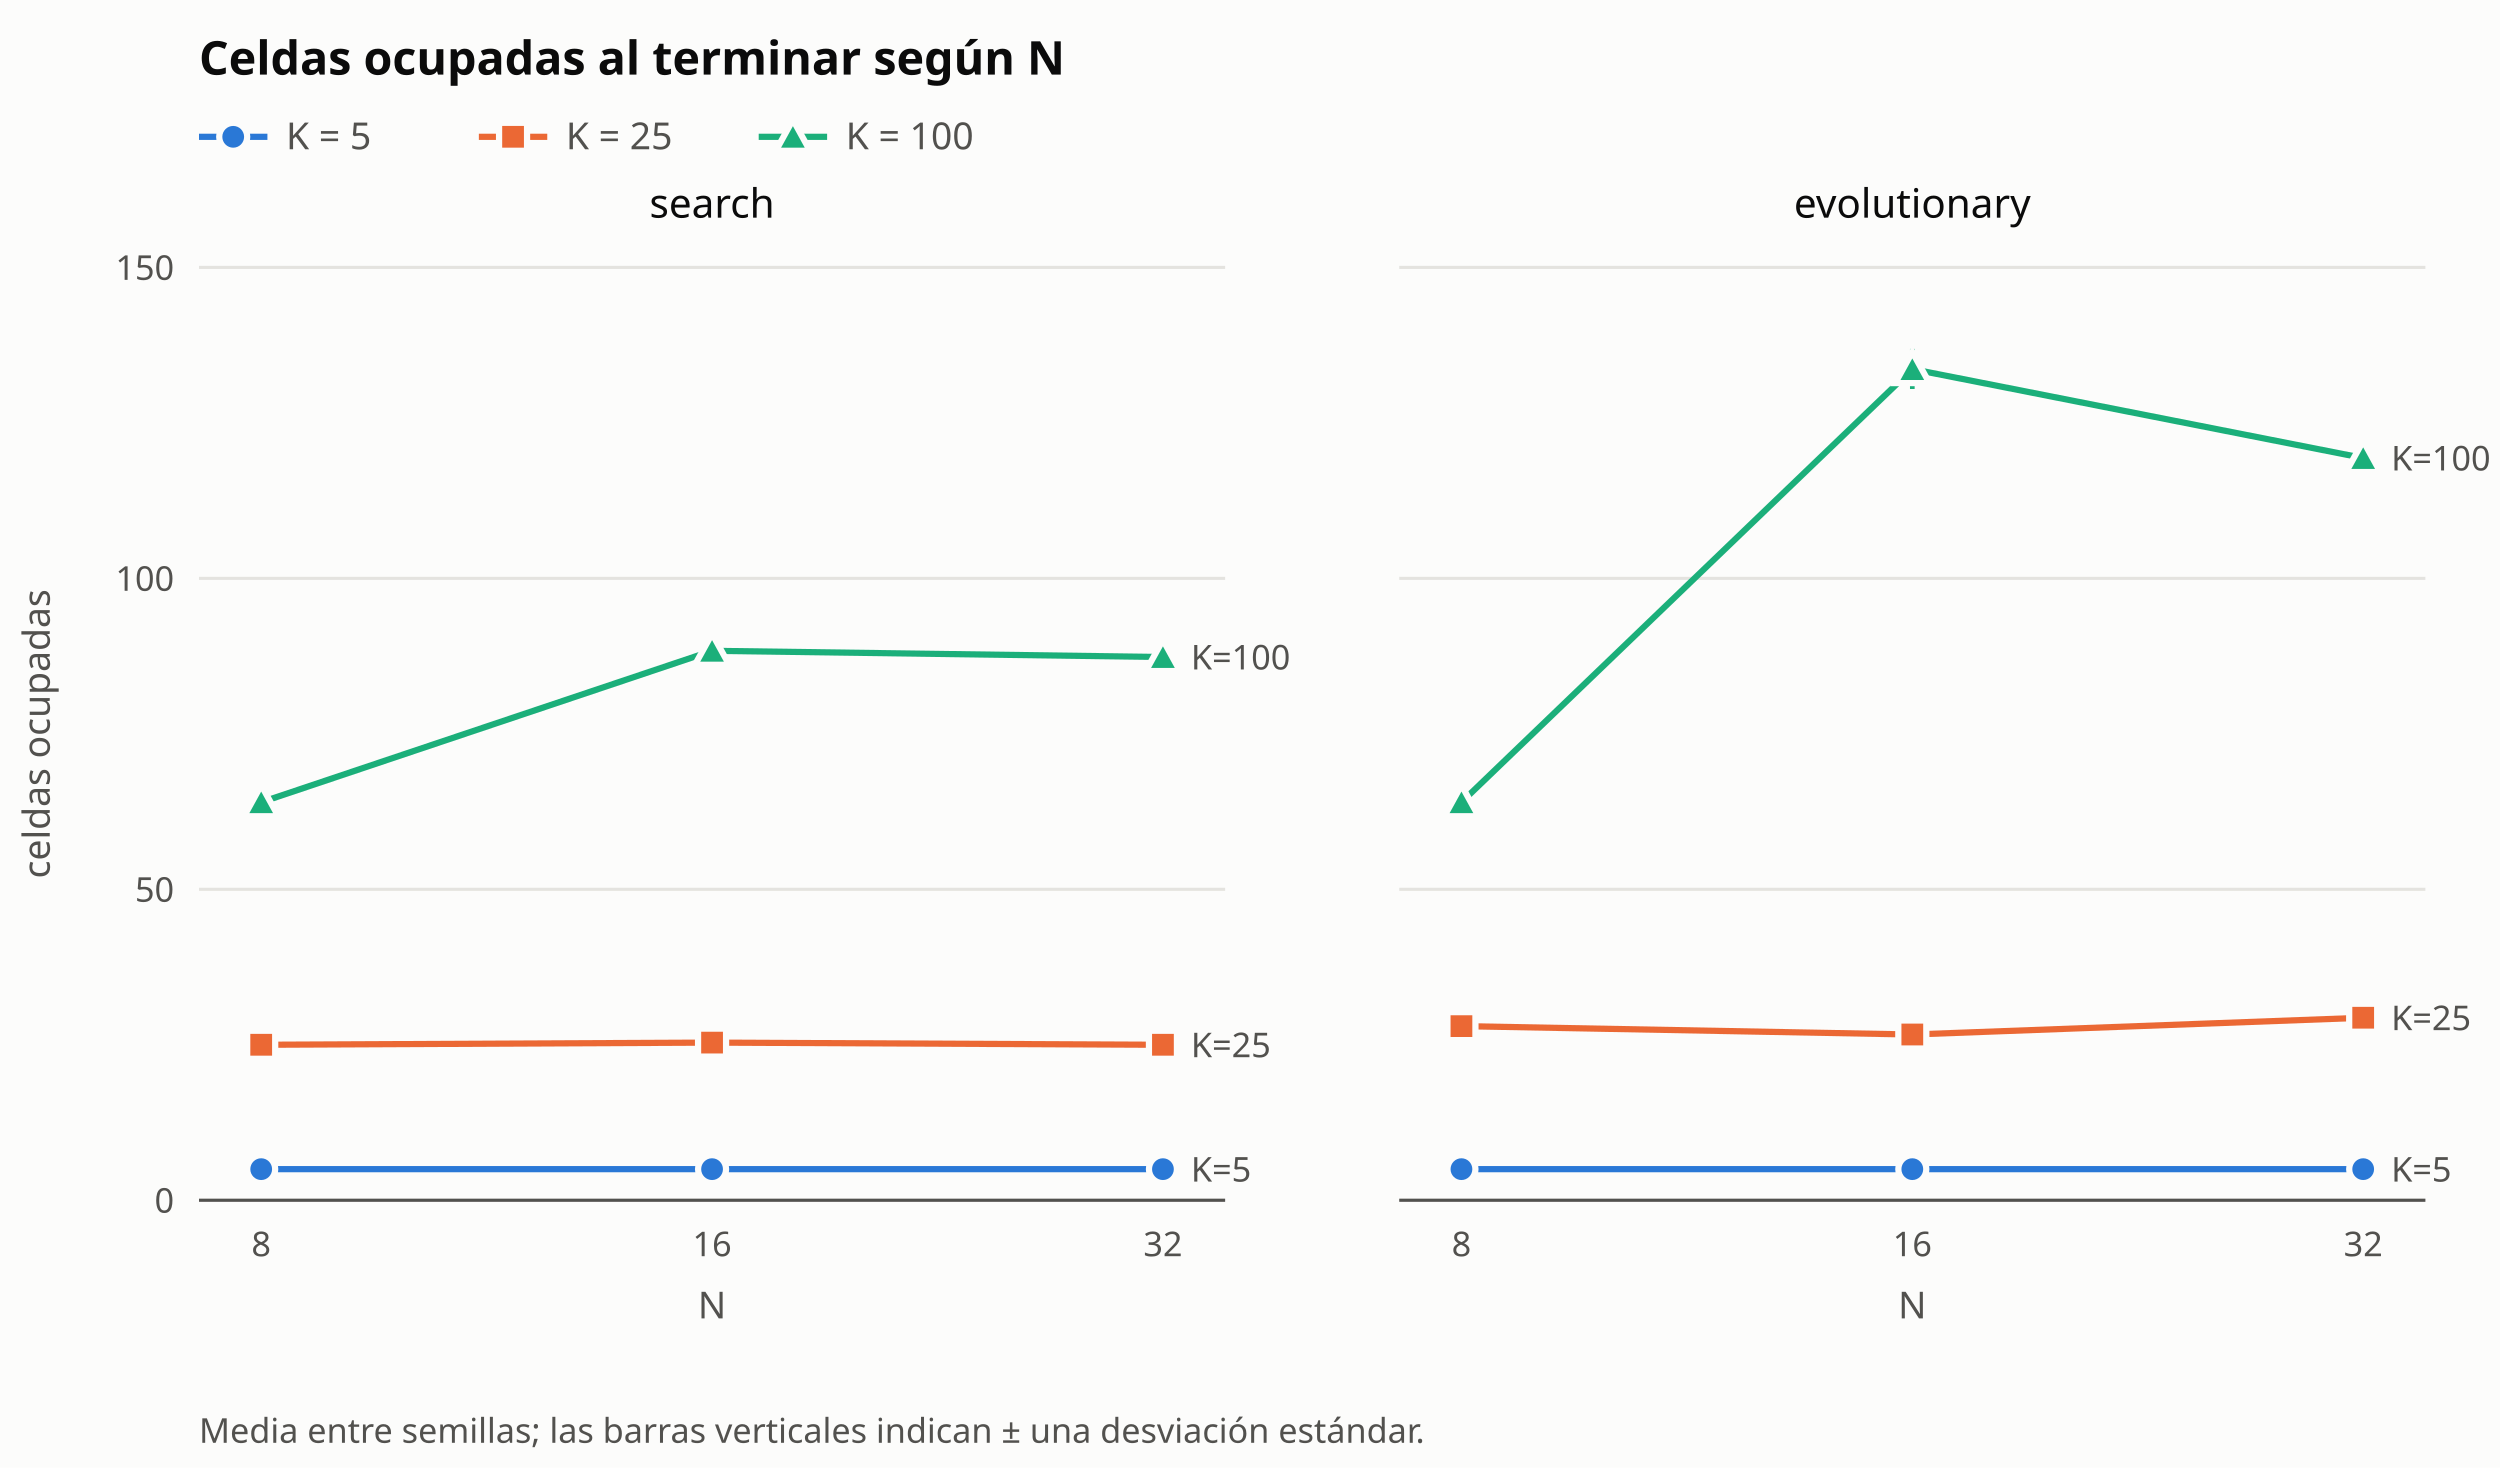
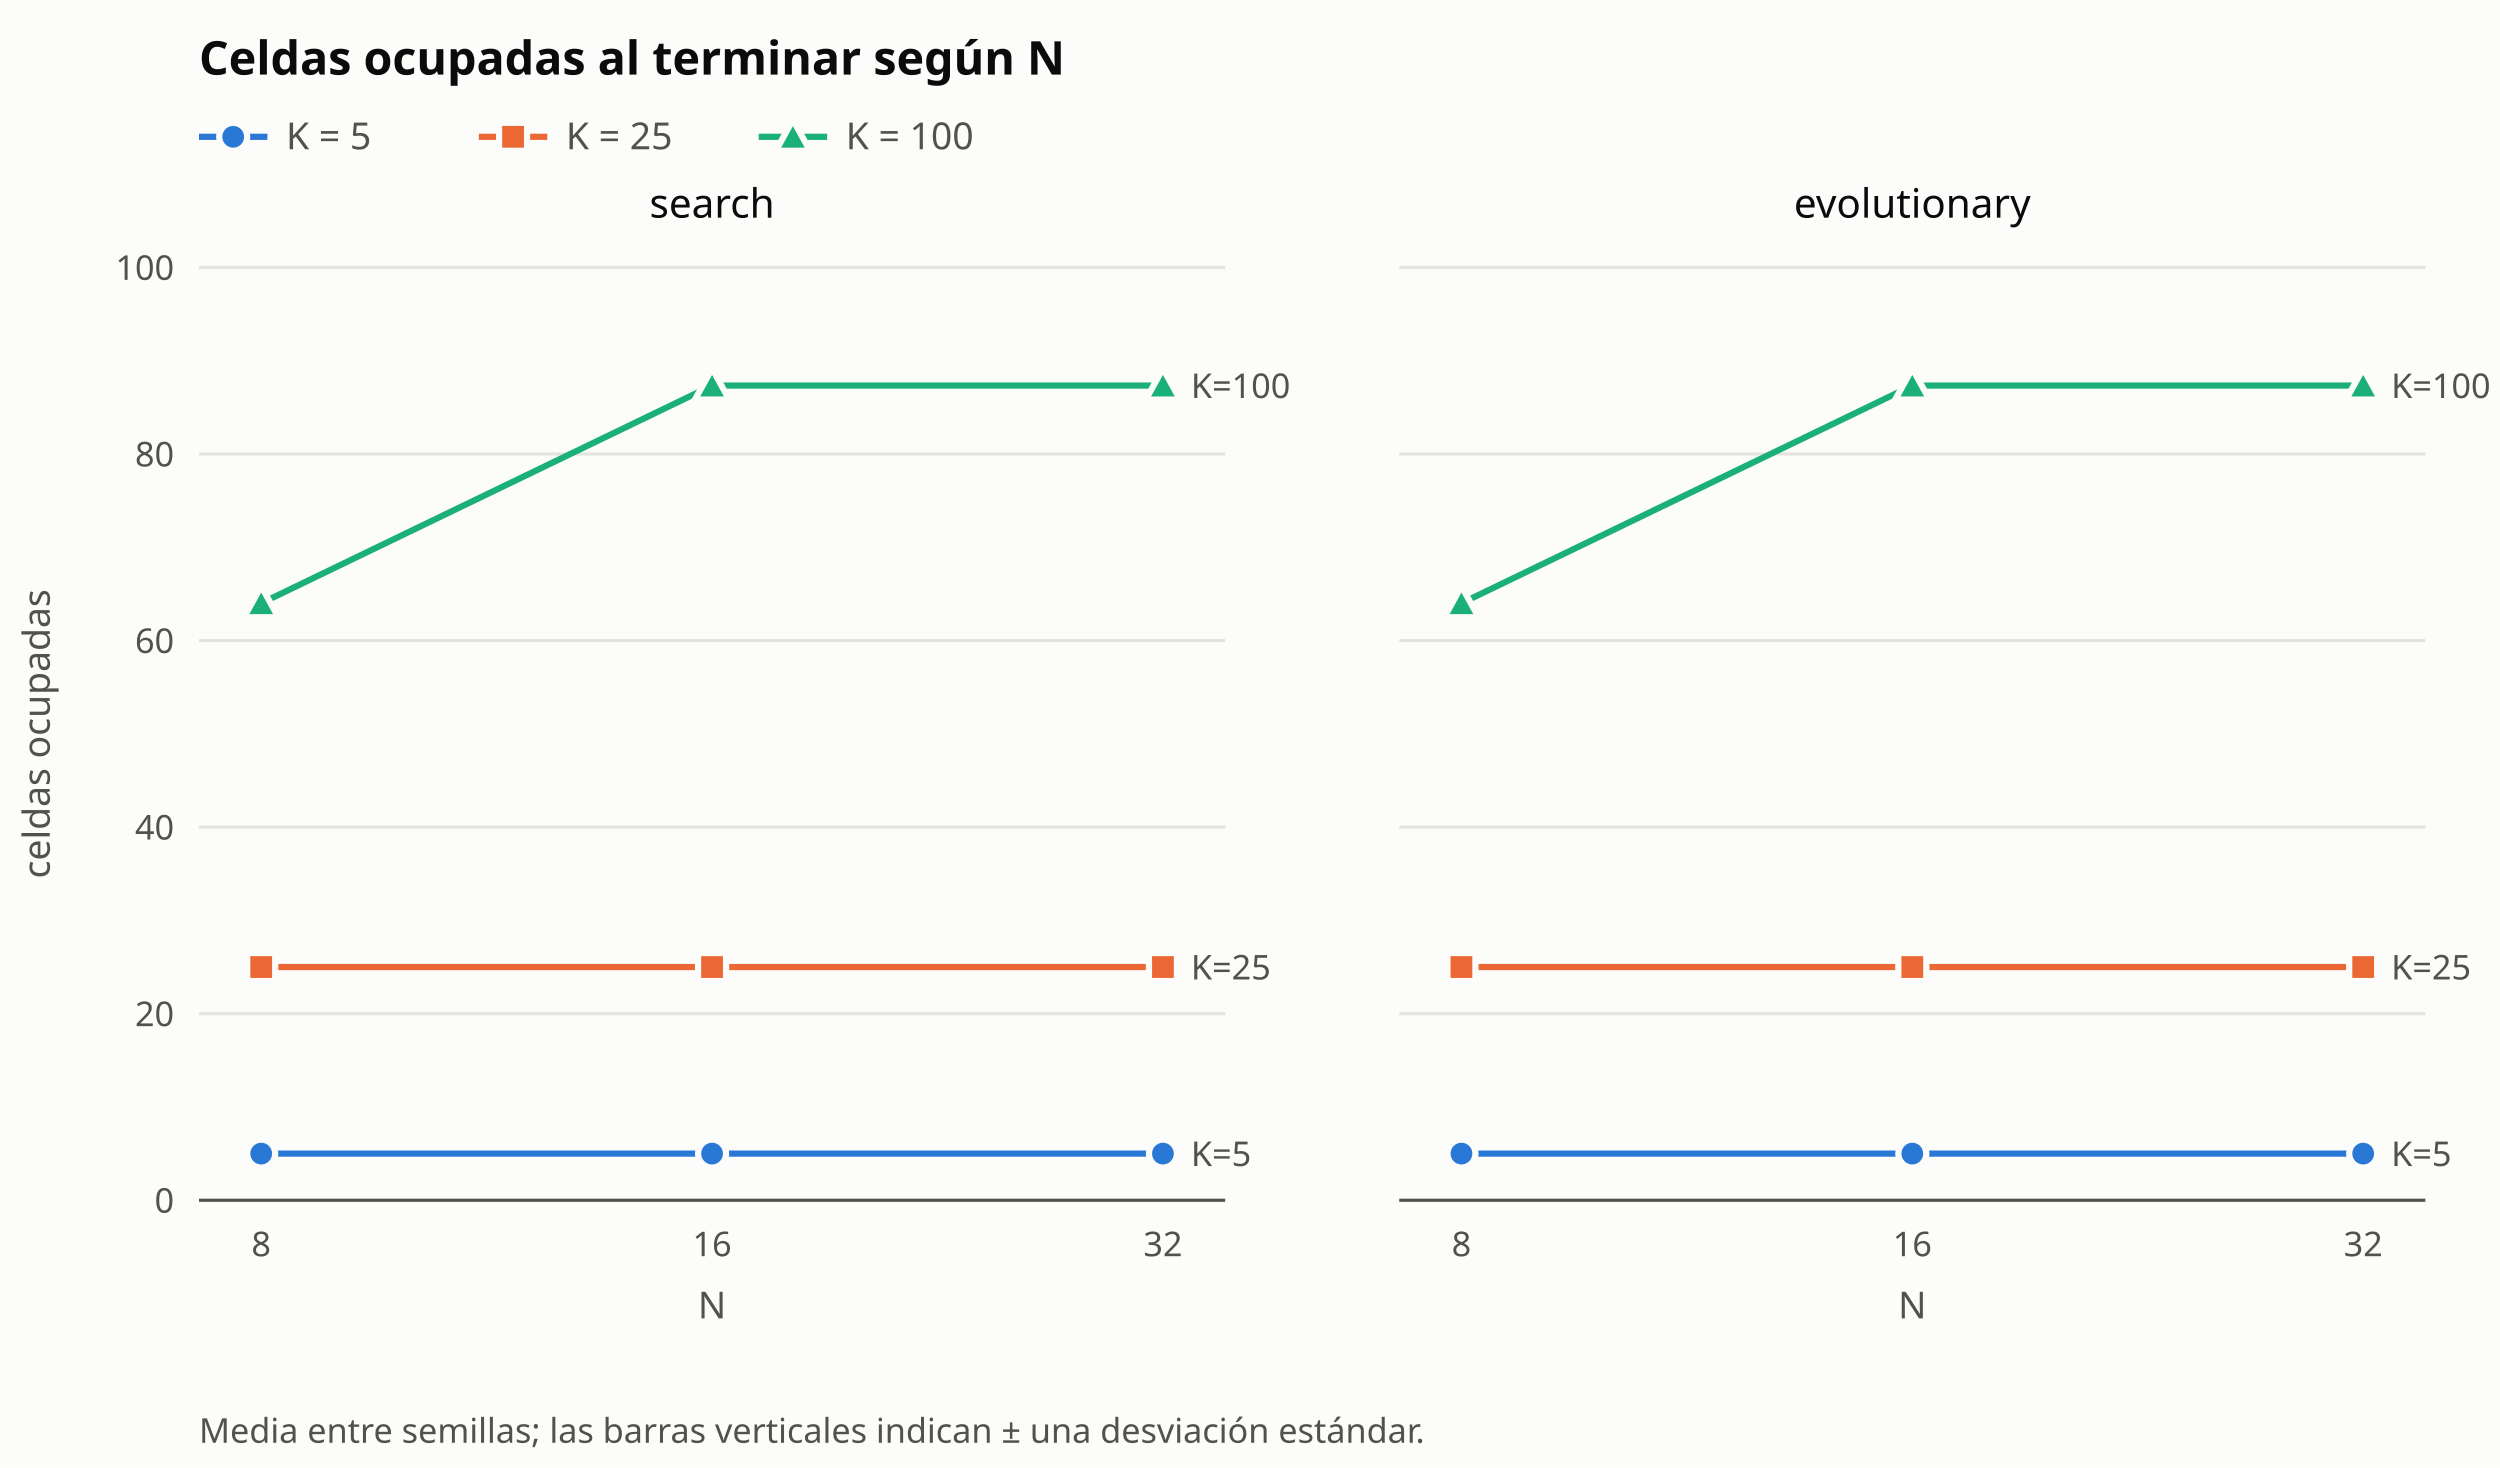
<svg xmlns="http://www.w3.org/2000/svg" width="804" height="472" viewBox="0 0 804 472" font-family="sans-serif" role="img" aria-label="Celdas ocupadas al terminar según N">
  <rect width="100%" height="100%" fill="#fcfcfb" />
  <text x="64" y="24" font-size="15" font-weight="600" fill="#0b0b0b">Celdas ocupadas al terminar según N</text>
  <line x1="64" y1="44" x2="86" y2="44" stroke="#2a78d6" stroke-width="2" />
  <circle cx="75.0" cy="44.0" r="4.5" fill="#2a78d6" stroke="#fcfcfb" stroke-width="2" />
  <text x="92" y="48" font-size="12" fill="#52514e">K = 5</text>
  <line x1="154" y1="44" x2="176" y2="44" stroke="#eb6834" stroke-width="2" />
  <rect x="160.5" y="39.5" width="9.0" height="9.0" rx="1" fill="#eb6834" stroke="#fcfcfb" stroke-width="2" />
  <text x="182" y="48" font-size="12" fill="#52514e">K = 25</text>
  <line x1="244" y1="44" x2="266" y2="44" stroke="#1baf7a" stroke-width="2" />
  <polygon points="255.0,38.5 260.5,48.5 249.5,48.5" fill="#1baf7a" stroke="#fcfcfb" stroke-width="2" />
  <text x="272" y="48" font-size="12" fill="#52514e">K = 100</text>
  <text x="229.0" y="70" font-size="13" text-anchor="middle" fill="#0b0b0b">search</text>
  <line x1="64" y1="386.0" x2="394" y2="386.0" stroke="#e4e3df" stroke-width="1" />
  <text x="56" y="390.0" font-size="11" text-anchor="end" fill="#52514e">0</text>
-   <line x1="64" y1="286.0" x2="394" y2="286.0" stroke="#e4e3df" stroke-width="1" />
-   <text x="56" y="290.0" font-size="11" text-anchor="end" fill="#52514e">50</text>
-   <line x1="64" y1="186.0" x2="394" y2="186.0" stroke="#e4e3df" stroke-width="1" />
-   <text x="56" y="190.0" font-size="11" text-anchor="end" fill="#52514e">100</text>
+   <line x1="64" y1="326.0" x2="394" y2="326.0" stroke="#e4e3df" stroke-width="1" />
+   <text x="56" y="330.0" font-size="11" text-anchor="end" fill="#52514e">20</text>
+   <line x1="64" y1="266.0" x2="394" y2="266.0" stroke="#e4e3df" stroke-width="1" />
+   <text x="56" y="270.0" font-size="11" text-anchor="end" fill="#52514e">40</text>
+   <line x1="64" y1="206.0" x2="394" y2="206.0" stroke="#e4e3df" stroke-width="1" />
+   <text x="56" y="210.0" font-size="11" text-anchor="end" fill="#52514e">60</text>
+   <line x1="64" y1="146.0" x2="394" y2="146.0" stroke="#e4e3df" stroke-width="1" />
+   <text x="56" y="150.0" font-size="11" text-anchor="end" fill="#52514e">80</text>
  <line x1="64" y1="86.0" x2="394" y2="86.0" stroke="#e4e3df" stroke-width="1" />
-   <text x="56" y="90.0" font-size="11" text-anchor="end" fill="#52514e">150</text>
+   <text x="56" y="90.0" font-size="11" text-anchor="end" fill="#52514e">100</text>
  <text x="84.0" y="404" font-size="11" text-anchor="middle" fill="#52514e">8</text>
  <text x="229.0" y="404" font-size="11" text-anchor="middle" fill="#52514e">16</text>
  <text x="374.0" y="404" font-size="11" text-anchor="middle" fill="#52514e">32</text>
  <text x="229.0" y="424" font-size="12" text-anchor="middle" fill="#52514e">N</text>
-   <polyline points="84.0,376.0 229.0,376.0 374.0,376.0" fill="none" stroke="#2a78d6" stroke-width="2" />
-   <circle cx="84.0" cy="376.0" r="4.5" fill="#2a78d6" stroke="#fcfcfb" stroke-width="2" />
-   <circle cx="229.0" cy="376.0" r="4.5" fill="#2a78d6" stroke="#fcfcfb" stroke-width="2" />
-   <circle cx="374.0" cy="376.0" r="4.5" fill="#2a78d6" stroke="#fcfcfb" stroke-width="2" />
-   <polyline points="84.0,336.0 229.0,335.3 374.0,336.0" fill="none" stroke="#eb6834" stroke-width="2" />
-   <rect x="79.5" y="331.5" width="9.0" height="9.0" rx="1" fill="#eb6834" stroke="#fcfcfb" stroke-width="2" />
-   <line x1="229.0" y1="334.2" x2="229.0" y2="336.5" stroke="#eb6834" stroke-width="1.5" />
-   <rect x="224.5" y="330.8" width="9.0" height="9.0" rx="1" fill="#eb6834" stroke="#fcfcfb" stroke-width="2" />
-   <rect x="369.5" y="331.5" width="9.0" height="9.0" rx="1" fill="#eb6834" stroke="#fcfcfb" stroke-width="2" />
-   <polyline points="84.0,258.0 229.0,209.3 374.0,211.3" fill="none" stroke="#1baf7a" stroke-width="2" />
-   <polygon points="84.0,252.5 89.5,262.5 78.5,262.5" fill="#1baf7a" stroke="#fcfcfb" stroke-width="2" />
-   <line x1="229.0" y1="207.0" x2="229.0" y2="211.6" stroke="#1baf7a" stroke-width="1.5" />
-   <polygon points="229.0,203.8 234.5,213.8 223.5,213.8" fill="#1baf7a" stroke="#fcfcfb" stroke-width="2" />
-   <line x1="374.0" y1="208.3" x2="374.0" y2="214.4" stroke="#1baf7a" stroke-width="1.5" />
-   <polygon points="374.0,205.8 379.5,215.8 368.5,215.8" fill="#1baf7a" stroke="#fcfcfb" stroke-width="2" />
-   <text x="383.0" y="215.3" font-size="11" fill="#52514e">K=100</text>
-   <text x="383.0" y="340.0" font-size="11" fill="#52514e">K=25</text>
-   <text x="383.0" y="380.0" font-size="11" fill="#52514e">K=5</text>
+   <polyline points="84.0,371.0 229.0,371.0 374.0,371.0" fill="none" stroke="#2a78d6" stroke-width="2" />
+   <circle cx="84.0" cy="371.0" r="4.5" fill="#2a78d6" stroke="#fcfcfb" stroke-width="2" />
+   <circle cx="229.0" cy="371.0" r="4.5" fill="#2a78d6" stroke="#fcfcfb" stroke-width="2" />
+   <circle cx="374.0" cy="371.0" r="4.5" fill="#2a78d6" stroke="#fcfcfb" stroke-width="2" />
+   <polyline points="84.0,311.0 229.0,311.0 374.0,311.0" fill="none" stroke="#eb6834" stroke-width="2" />
+   <rect x="79.5" y="306.5" width="9.0" height="9.0" rx="1" fill="#eb6834" stroke="#fcfcfb" stroke-width="2" />
+   <rect x="224.5" y="306.5" width="9.0" height="9.0" rx="1" fill="#eb6834" stroke="#fcfcfb" stroke-width="2" />
+   <rect x="369.5" y="306.5" width="9.0" height="9.0" rx="1" fill="#eb6834" stroke="#fcfcfb" stroke-width="2" />
+   <polyline points="84.0,194.0 229.0,124.0 374.0,124.0" fill="none" stroke="#1baf7a" stroke-width="2" />
+   <polygon points="84.0,188.5 89.5,198.5 78.5,198.5" fill="#1baf7a" stroke="#fcfcfb" stroke-width="2" />
+   <line x1="229.0" y1="119.4" x2="229.0" y2="128.6" stroke="#1baf7a" stroke-width="1.5" />
+   <polygon points="229.0,118.5 234.5,128.5 223.5,128.5" fill="#1baf7a" stroke="#fcfcfb" stroke-width="2" />
+   <line x1="374.0" y1="119.4" x2="374.0" y2="128.6" stroke="#1baf7a" stroke-width="1.5" />
+   <polygon points="374.0,118.5 379.5,128.5 368.5,128.5" fill="#1baf7a" stroke="#fcfcfb" stroke-width="2" />
+   <text x="383.0" y="128.0" font-size="11" fill="#52514e">K=100</text>
+   <text x="383.0" y="315.0" font-size="11" fill="#52514e">K=25</text>
+   <text x="383.0" y="375.0" font-size="11" fill="#52514e">K=5</text>
  <line x1="64" y1="386" x2="394" y2="386" stroke="#52514e" stroke-width="1" />
  <text x="615.0" y="70" font-size="13" text-anchor="middle" fill="#0b0b0b">evolutionary</text>
  <line x1="450" y1="386.0" x2="780" y2="386.0" stroke="#e4e3df" stroke-width="1" />
-   <line x1="450" y1="286.0" x2="780" y2="286.0" stroke="#e4e3df" stroke-width="1" />
-   <line x1="450" y1="186.0" x2="780" y2="186.0" stroke="#e4e3df" stroke-width="1" />
+   <line x1="450" y1="326.0" x2="780" y2="326.0" stroke="#e4e3df" stroke-width="1" />
+   <line x1="450" y1="266.0" x2="780" y2="266.0" stroke="#e4e3df" stroke-width="1" />
+   <line x1="450" y1="206.0" x2="780" y2="206.0" stroke="#e4e3df" stroke-width="1" />
+   <line x1="450" y1="146.0" x2="780" y2="146.0" stroke="#e4e3df" stroke-width="1" />
  <line x1="450" y1="86.0" x2="780" y2="86.0" stroke="#e4e3df" stroke-width="1" />
  <text x="470.0" y="404" font-size="11" text-anchor="middle" fill="#52514e">8</text>
  <text x="615.0" y="404" font-size="11" text-anchor="middle" fill="#52514e">16</text>
  <text x="760.0" y="404" font-size="11" text-anchor="middle" fill="#52514e">32</text>
  <text x="615.0" y="424" font-size="12" text-anchor="middle" fill="#52514e">N</text>
-   <polyline points="470.0,376.0 615.0,376.0 760.0,376.0" fill="none" stroke="#2a78d6" stroke-width="2" />
-   <circle cx="470.0" cy="376.0" r="4.5" fill="#2a78d6" stroke="#fcfcfb" stroke-width="2" />
-   <circle cx="615.0" cy="376.0" r="4.5" fill="#2a78d6" stroke="#fcfcfb" stroke-width="2" />
-   <circle cx="760.0" cy="376.0" r="4.5" fill="#2a78d6" stroke="#fcfcfb" stroke-width="2" />
-   <polyline points="470.0,330.0 615.0,332.7 760.0,327.3" fill="none" stroke="#eb6834" stroke-width="2" />
-   <line x1="470.0" y1="326.5" x2="470.0" y2="333.5" stroke="#eb6834" stroke-width="1.5" />
-   <rect x="465.5" y="325.5" width="9.0" height="9.0" rx="1" fill="#eb6834" stroke="#fcfcfb" stroke-width="2" />
-   <line x1="615.0" y1="331.5" x2="615.0" y2="333.8" stroke="#eb6834" stroke-width="1.5" />
-   <rect x="610.5" y="328.2" width="9.0" height="9.0" rx="1" fill="#eb6834" stroke="#fcfcfb" stroke-width="2" />
-   <line x1="760.0" y1="326.2" x2="760.0" y2="328.5" stroke="#eb6834" stroke-width="1.5" />
-   <rect x="755.5" y="322.8" width="9.0" height="9.0" rx="1" fill="#eb6834" stroke="#fcfcfb" stroke-width="2" />
-   <polyline points="470.0,258.0 615.0,118.7 760.0,147.3" fill="none" stroke="#1baf7a" stroke-width="2" />
-   <polygon points="470.0,252.5 475.5,262.5 464.5,262.5" fill="#1baf7a" stroke="#fcfcfb" stroke-width="2" />
-   <line x1="615.0" y1="112.2" x2="615.0" y2="125.1" stroke="#1baf7a" stroke-width="1.5" />
-   <polygon points="615.0,113.2 620.5,123.2 609.5,123.2" fill="#1baf7a" stroke="#fcfcfb" stroke-width="2" />
-   <line x1="760.0" y1="142.3" x2="760.0" y2="152.4" stroke="#1baf7a" stroke-width="1.5" />
-   <polygon points="760.0,141.8 765.5,151.8 754.5,151.8" fill="#1baf7a" stroke="#fcfcfb" stroke-width="2" />
-   <text x="769.0" y="151.3" font-size="11" fill="#52514e">K=100</text>
-   <text x="769.0" y="331.3" font-size="11" fill="#52514e">K=25</text>
-   <text x="769.0" y="380.0" font-size="11" fill="#52514e">K=5</text>
+   <polyline points="470.0,371.0 615.0,371.0 760.0,371.0" fill="none" stroke="#2a78d6" stroke-width="2" />
+   <circle cx="470.0" cy="371.0" r="4.5" fill="#2a78d6" stroke="#fcfcfb" stroke-width="2" />
+   <circle cx="615.0" cy="371.0" r="4.5" fill="#2a78d6" stroke="#fcfcfb" stroke-width="2" />
+   <circle cx="760.0" cy="371.0" r="4.5" fill="#2a78d6" stroke="#fcfcfb" stroke-width="2" />
+   <polyline points="470.0,311.0 615.0,311.0 760.0,311.0" fill="none" stroke="#eb6834" stroke-width="2" />
+   <rect x="465.5" y="306.5" width="9.0" height="9.0" rx="1" fill="#eb6834" stroke="#fcfcfb" stroke-width="2" />
+   <rect x="610.5" y="306.5" width="9.0" height="9.0" rx="1" fill="#eb6834" stroke="#fcfcfb" stroke-width="2" />
+   <rect x="755.5" y="306.5" width="9.0" height="9.0" rx="1" fill="#eb6834" stroke="#fcfcfb" stroke-width="2" />
+   <polyline points="470.0,194.0 615.0,124.0 760.0,124.0" fill="none" stroke="#1baf7a" stroke-width="2" />
+   <polygon points="470.0,188.5 475.5,198.5 464.5,198.5" fill="#1baf7a" stroke="#fcfcfb" stroke-width="2" />
+   <line x1="615.0" y1="119.4" x2="615.0" y2="128.6" stroke="#1baf7a" stroke-width="1.5" />
+   <polygon points="615.0,118.5 620.5,128.5 609.5,128.5" fill="#1baf7a" stroke="#fcfcfb" stroke-width="2" />
+   <line x1="760.0" y1="119.4" x2="760.0" y2="128.6" stroke="#1baf7a" stroke-width="1.5" />
+   <polygon points="760.0,118.5 765.5,128.5 754.5,128.5" fill="#1baf7a" stroke="#fcfcfb" stroke-width="2" />
+   <text x="769.0" y="128.0" font-size="11" fill="#52514e">K=100</text>
+   <text x="769.0" y="315.0" font-size="11" fill="#52514e">K=25</text>
+   <text x="769.0" y="375.0" font-size="11" fill="#52514e">K=5</text>
  <line x1="450" y1="386" x2="780" y2="386" stroke="#52514e" stroke-width="1" />
  <text x="16" y="236.0" font-size="12" fill="#52514e" text-anchor="middle" transform="rotate(-90 16 236.0)">celdas ocupadas</text>
  <text x="64" y="464" font-size="11" fill="#52514e">Media entre semillas; las barras verticales indican ± una desviación estándar.</text>
</svg>
